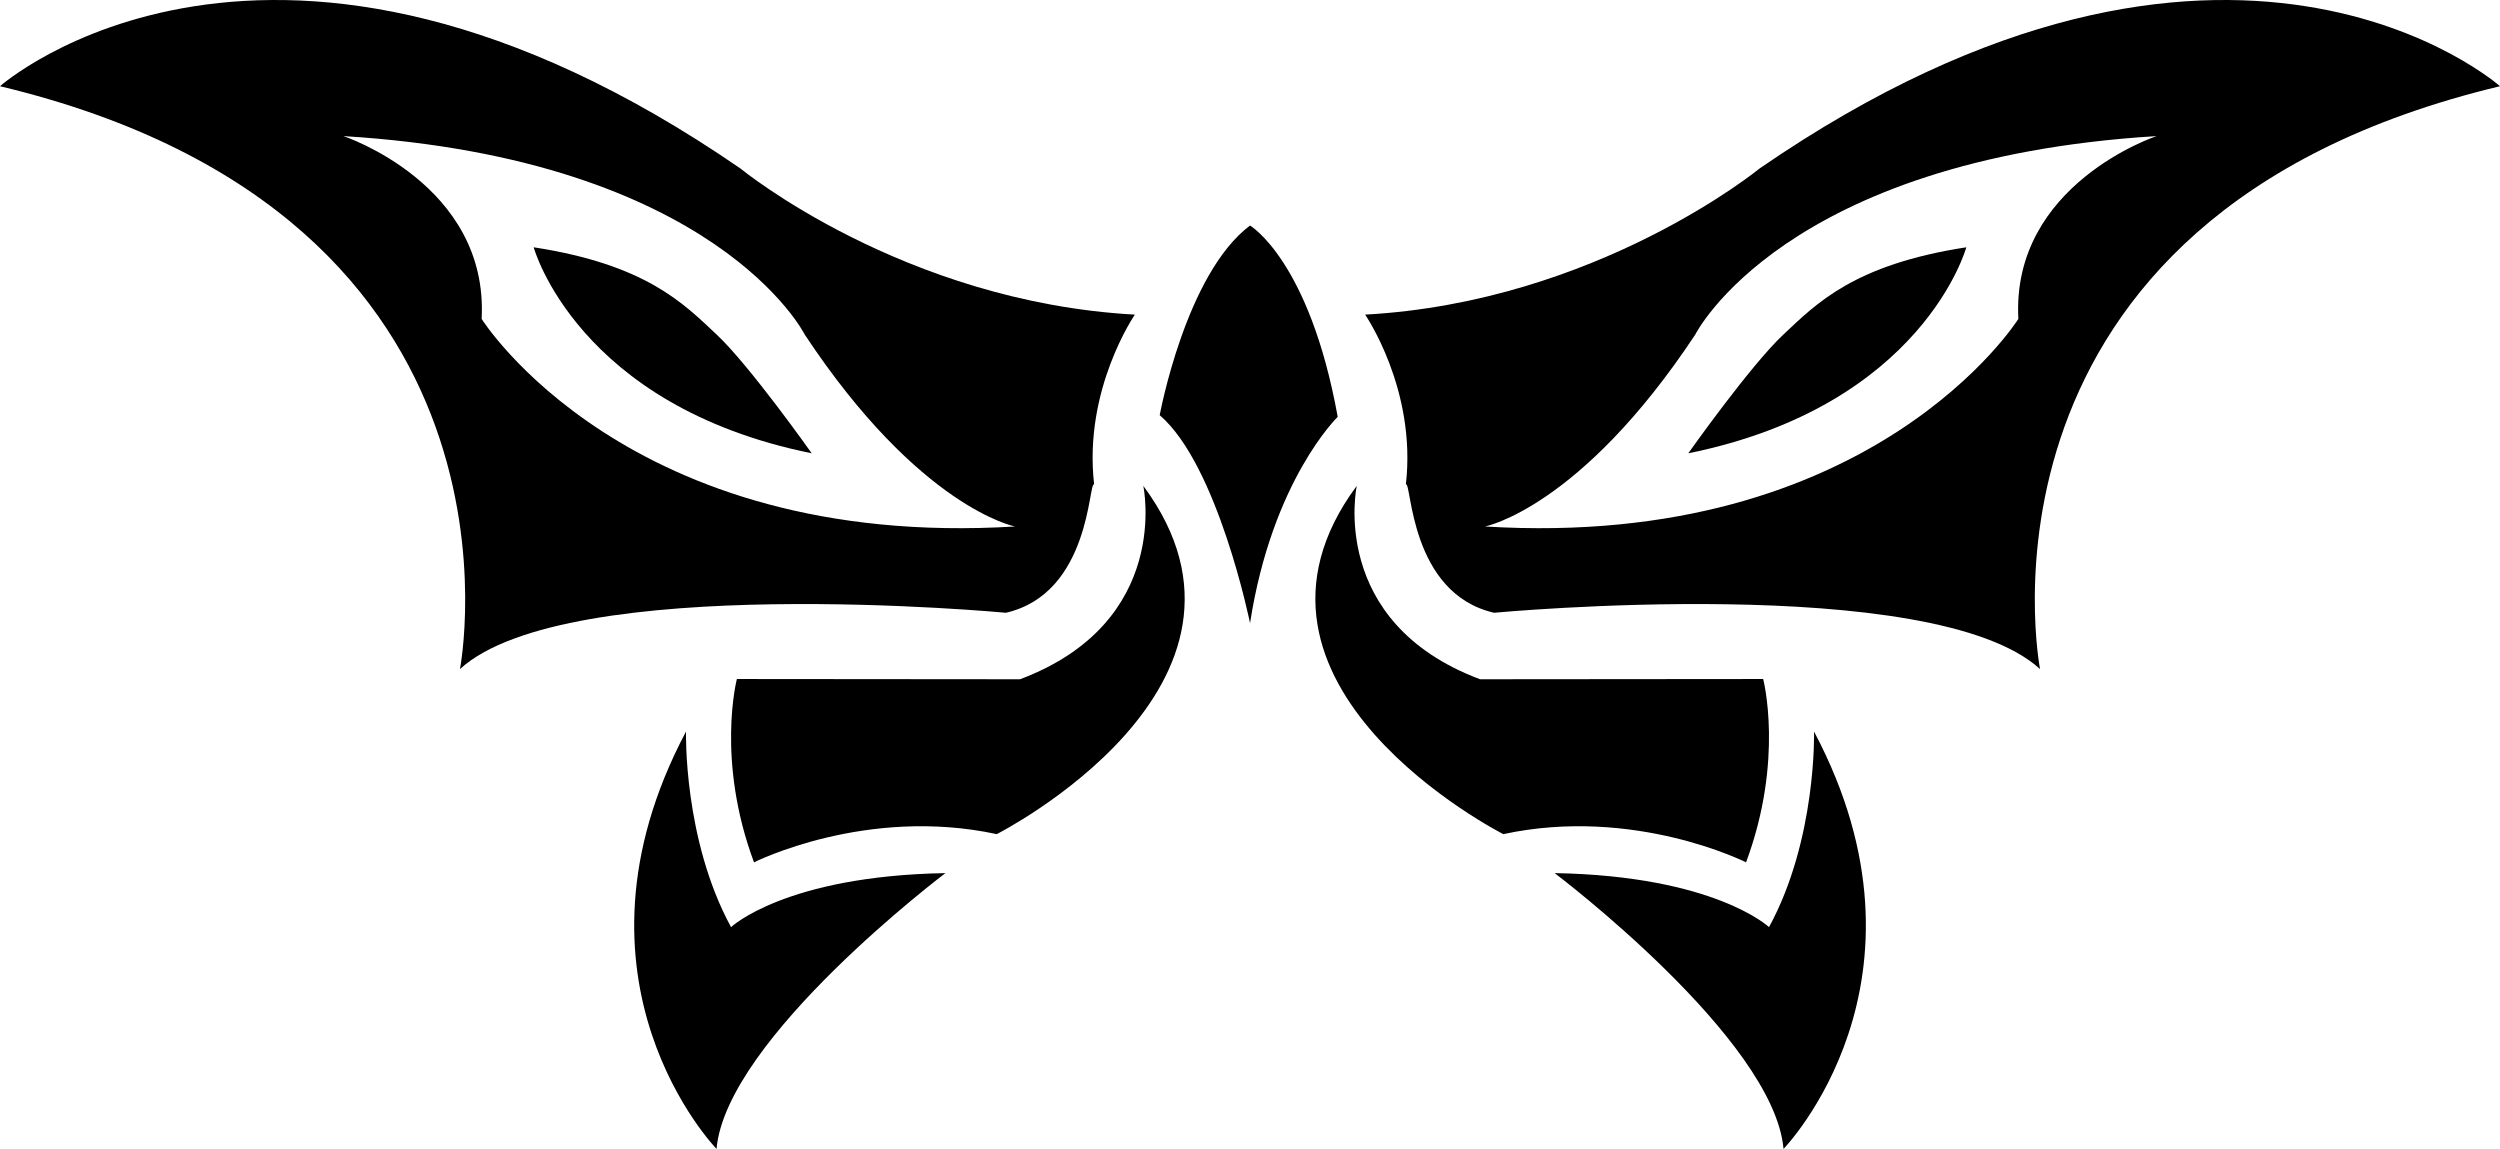
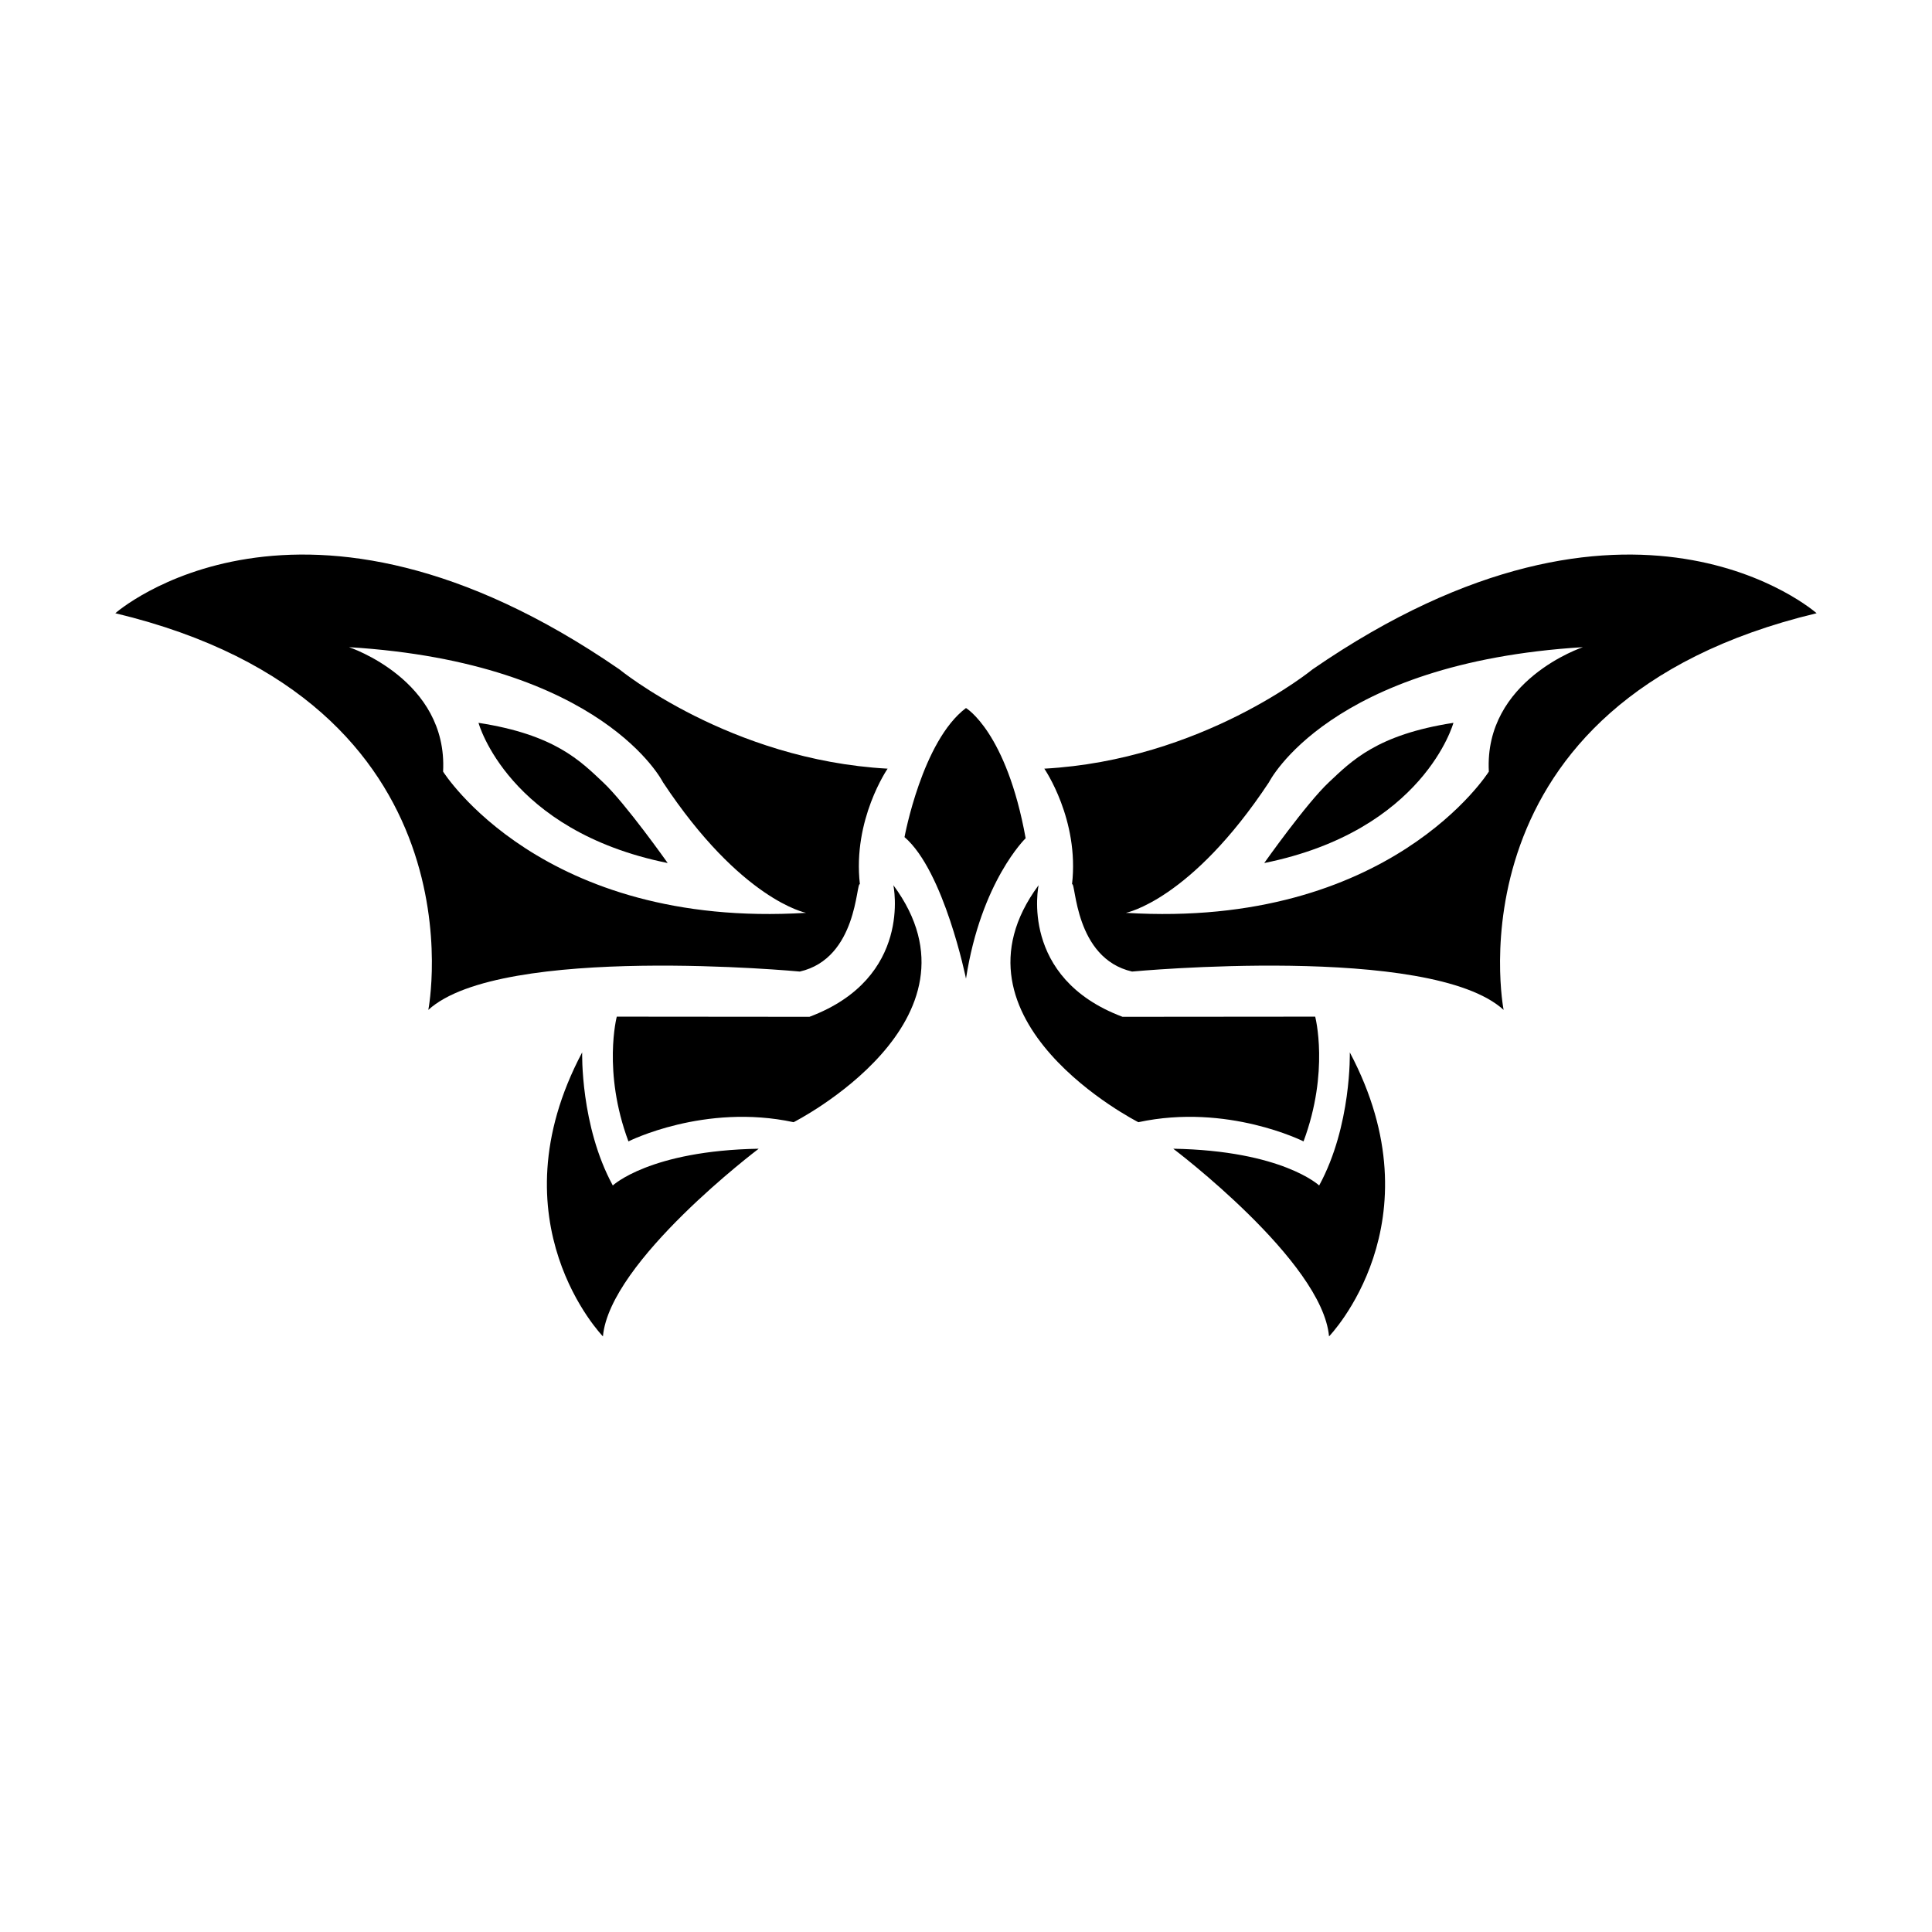
- <svg xmlns="http://www.w3.org/2000/svg" id="Layer_2" width="538.917" height="247.664" viewBox="0 0 538.917 247.664">
-   <defs>
-     <style>.cls-1{fill-rule:evenodd;}</style>
-   </defs>
-   <g id="Layer_1-2">
-     <g id="WM">
-       <path class="cls-1" d="M99.15,144.233S118.19,46.872,0,18.585c0,0,58.507-51.898,159.64,17.756,0,0,35.025,28.727,85.001,31.482,0,0-11.138,16.134-8.782,36.598-1.242-.747-.759,23.475-19.021,27.672,0,0-94.628-8.933-117.688,12.14ZM74.021,29.336s31.359,10.35,29.805,39.412c0,0,31.236,49.88,114.976,44.744,0,0-20.545-3.925-45.331-41.375,0,0-18.923-37.838-99.45-42.78Z" />
-       <path class="cls-1" d="M115.044,53.307s9.315,34.16,59.933,44.408c0,0-13.354-18.901-20.496-25.599-7.142-6.698-15.214-15.083-39.437-18.809Z" />
-       <path class="cls-1" d="M439.767,144.233s-19.039-97.361,99.15-125.648c0,0-58.507-51.898-159.64,17.756,0,0-35.025,28.727-85.001,31.482,0,0,11.138,16.134,8.782,36.598,1.242-.747.759,23.475,19.021,27.672,0,0,94.628-8.933,117.688,12.14ZM464.895,29.336s-31.359,10.35-29.805,39.412c0,0-31.236,49.88-114.976,44.744,0,0,20.545-3.925,45.331-41.375,0,0,18.923-37.838,99.45-42.78Z" />
-       <path class="cls-1" d="M423.873,53.307s-9.315,34.16-59.933,44.408c0,0,13.354-18.901,20.496-25.599,7.142-6.698,15.214-15.083,39.437-18.809Z" />
-       <path class="cls-1" d="M249.994,89.501s5.594-30.485,19.474-40.886c0,0,12.803,7.532,18.898,41.245,0,0-14.125,13.628-18.898,44.472,0,0-6.922-34.071-19.474-44.83Z" />
-       <path class="cls-1" d="M158.849,146.374s-4.559,17.37,3.69,39.517c0,0,24.1-12.159,52.326-6.08,0,0,63.391-32.14,31.591-75.084,0,0,6.322,29.347-26.579,41.699l-61.029-.053Z" />
-       <path class="cls-1" d="M380.081,146.374s4.559,17.37-3.69,39.517c0,0-24.1-12.159-52.326-6.08,0,0-63.391-32.14-31.591-75.084,0,0-6.322,29.347,26.579,41.699l61.029-.053Z" />
-       <path class="cls-1" d="M154.461,247.664s-35.104-36.124-6.579-89.968c0,0-.606,23.233,9.706,42.159,0,0,11.677-11.034,46.218-11.643,0,0-47.252,35.632-49.345,59.452Z" />
-       <path class="cls-1" d="M384.469,247.664s35.104-36.124,6.579-89.968c0,0,.606,23.233-9.706,42.159,0,0-11.677-11.034-46.218-11.643,0,0,47.252,35.632,49.345,59.452Z" />
+ <svg xmlns="http://www.w3.org/2000/svg" width="100%" height="100%" viewBox="0 0 1000 1000" version="1.1" xml:space="preserve" style="fill-rule:evenodd;clip-rule:evenodd;stroke-linejoin:round;stroke-miterlimit:2;">
+   <g transform="matrix(1,0,0,1,-4832,0)">
+     <g id="WM" transform="matrix(1,0,0,1,-0.333333,0)">
+       <rect x="4832.33" y="0" width="1000" height="1000" style="fill:none;" />
+       <g transform="matrix(1,0,0,1,1208,0)">
+         <g transform="matrix(1,0,0,1,0.333333,0)">
+           <path d="M3845.7,522.713C3845.7,522.713 3876.81,363.626 3683.69,317.406C3683.69,317.406 3779.29,232.606 3944.54,346.419C3944.54,346.419 4001.77,393.359 4083.43,397.86C4083.43,397.86 4065.23,424.223 4069.08,457.66C4067.05,456.439 4067.84,496.018 4038,502.876C4038,502.876 3883.38,488.28 3845.7,522.713ZM3804.64,334.974C3804.64,334.974 3855.88,351.885 3853.34,399.372C3853.34,399.372 3904.38,480.875 4041.21,472.483C4041.21,472.483 4007.64,466.07 3967.14,404.876C3967.14,404.876 3936.22,343.05 3804.64,334.974Z" />
+         </g>
+         <g transform="matrix(1,0,0,1,0.333333,0)">
+           <path d="M3871.67,374.142C3871.67,374.142 3886.89,429.959 3969.6,446.704C3969.6,446.704 3947.78,415.82 3936.11,404.876C3924.44,393.932 3911.25,380.231 3871.67,374.142Z" />
+         </g>
+       </g>
+       <g transform="matrix(-1,0,0,1,9456.63,0)">
+         <g transform="matrix(1,0,0,1,0.333333,0)">
+           <path d="M3845.7,522.713C3845.7,522.713 3876.81,363.626 3683.69,317.406C3683.69,317.406 3779.29,232.606 3944.54,346.419C3944.54,346.419 4001.77,393.359 4083.43,397.86C4083.43,397.86 4065.23,424.223 4069.08,457.66C4067.05,456.439 4067.84,496.018 4038,502.876C4038,502.876 3883.38,488.28 3845.7,522.713ZM3804.64,334.974C3804.64,334.974 3855.88,351.885 3853.34,399.372C3853.34,399.372 3904.38,480.875 4041.21,472.483C4041.21,472.483 4007.64,466.07 3967.14,404.876C3967.14,404.876 3936.22,343.05 3804.64,334.974Z" />
+         </g>
+         <g transform="matrix(1,0,0,1,0.333333,0)">
+           <path d="M3871.67,374.142C3871.67,374.142 3886.89,429.959 3969.6,446.704C3969.6,446.704 3947.78,415.82 3936.11,404.876C3924.44,393.932 3911.25,380.231 3871.67,374.142Z" />
+         </g>
+       </g>
+       <g transform="matrix(1,0,0,1,1208.33,0)">
+         <path d="M4092.18,433.282C4092.18,433.282 4101.32,383.47 4124,366.475C4124,366.475 4144.92,378.782 4154.88,433.868C4154.88,433.868 4131.8,456.136 4124,506.534C4124,506.534 4112.69,450.862 4092.18,433.282Z" />
+       </g>
+       <g transform="matrix(1,0,0,1,1208.33,0)">
+         <path d="M3943.25,526.212C3943.25,526.212 3935.8,554.595 3949.28,590.783C3949.28,590.783 3988.66,570.915 4034.78,580.849C4034.78,580.849 4138.36,528.332 4086.4,458.162C4086.4,458.162 4096.73,506.114 4042.97,526.298L3943.25,526.212Z" />
+       </g>
+       <g transform="matrix(-1,0,0,1,9456.32,0)">
+         <path d="M3943.25,526.212C3943.25,526.212 3935.8,554.595 3949.28,590.783C3949.28,590.783 3988.66,570.915 4034.78,580.849C4034.78,580.849 4138.36,528.332 4086.4,458.162C4086.4,458.162 4096.73,506.114 4042.97,526.298L3943.25,526.212Z" />
+       </g>
+       <g transform="matrix(1,0,0,1,1208.33,0)">
+         <path d="M3936.08,691.718C3936.08,691.718 3878.72,632.692 3925.33,544.712C3925.33,544.712 3924.34,582.674 3941.19,613.599C3941.19,613.599 3960.27,595.57 4016.71,594.575C4016.71,594.575 3939.5,652.797 3936.08,691.718Z" />
+       </g>
+       <g transform="matrix(-1,0,0,1,9456.32,0)">
+         <path d="M3936.08,691.718C3936.08,691.718 3878.72,632.692 3925.33,544.712C3925.33,544.712 3924.34,582.674 3941.19,613.599C3941.19,613.599 3960.27,595.57 4016.71,594.575C4016.71,594.575 3939.5,652.797 3936.08,691.718Z" />
+       </g>
    </g>
  </g>
</svg>
